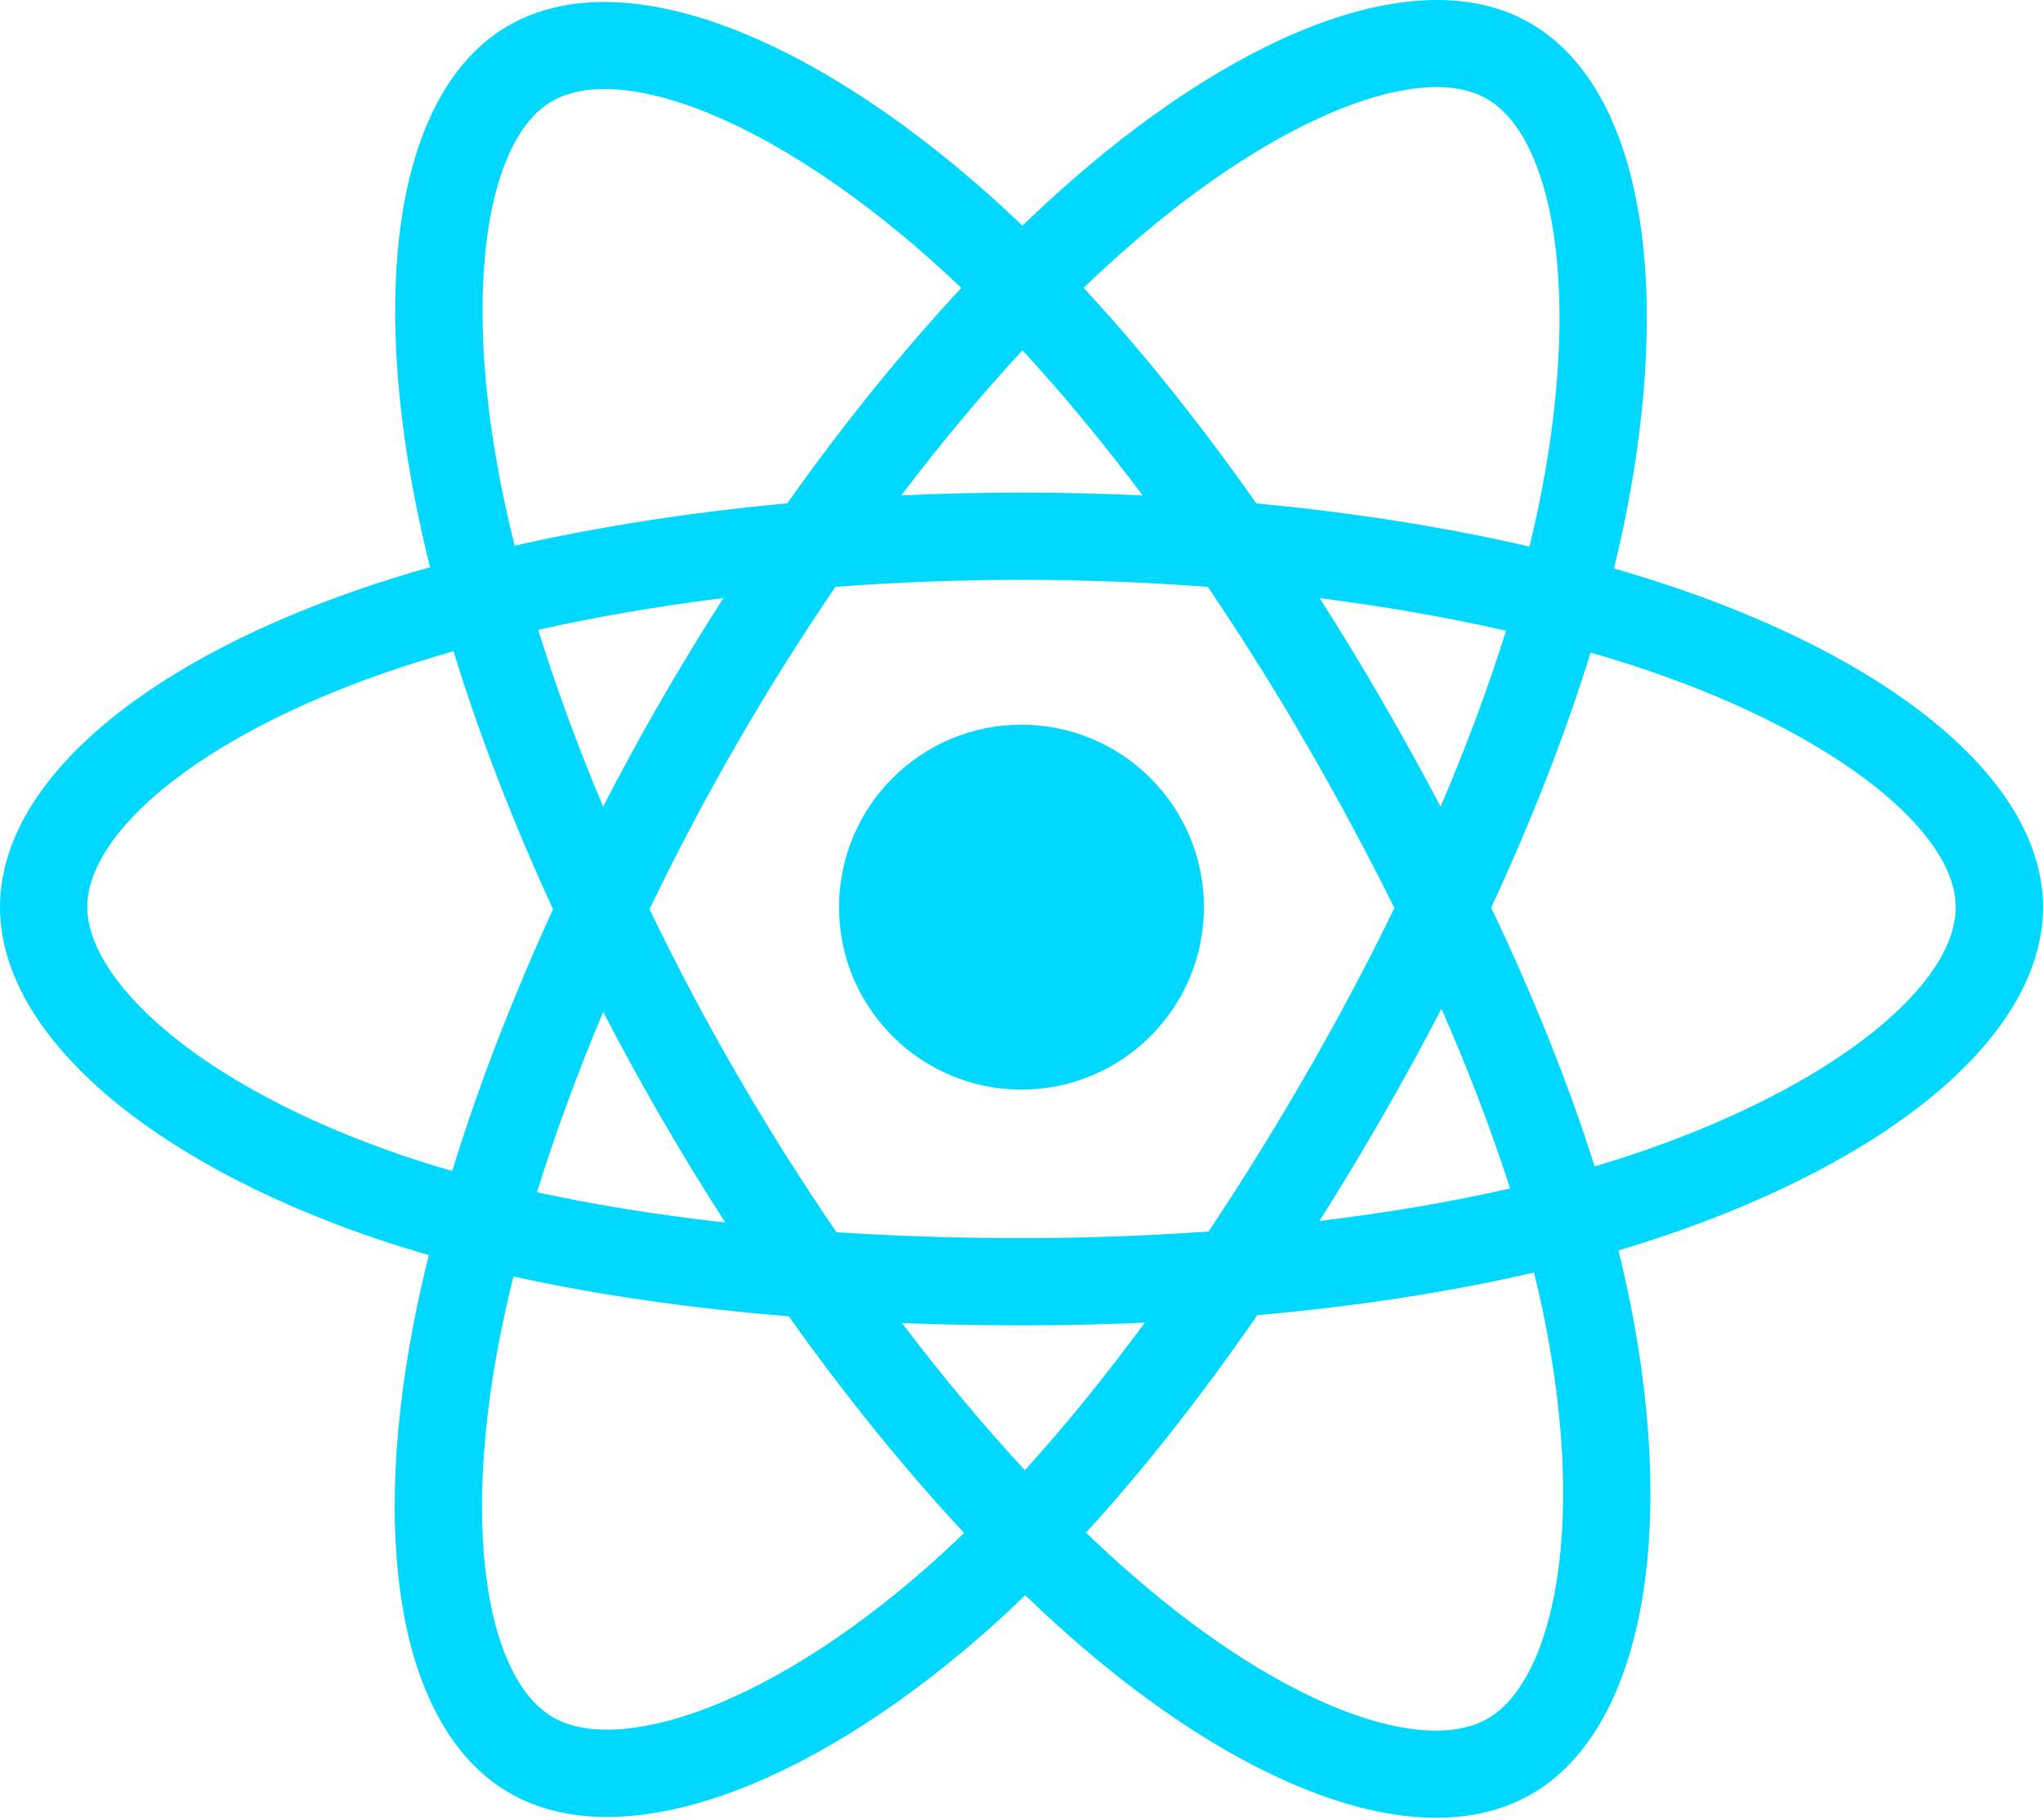
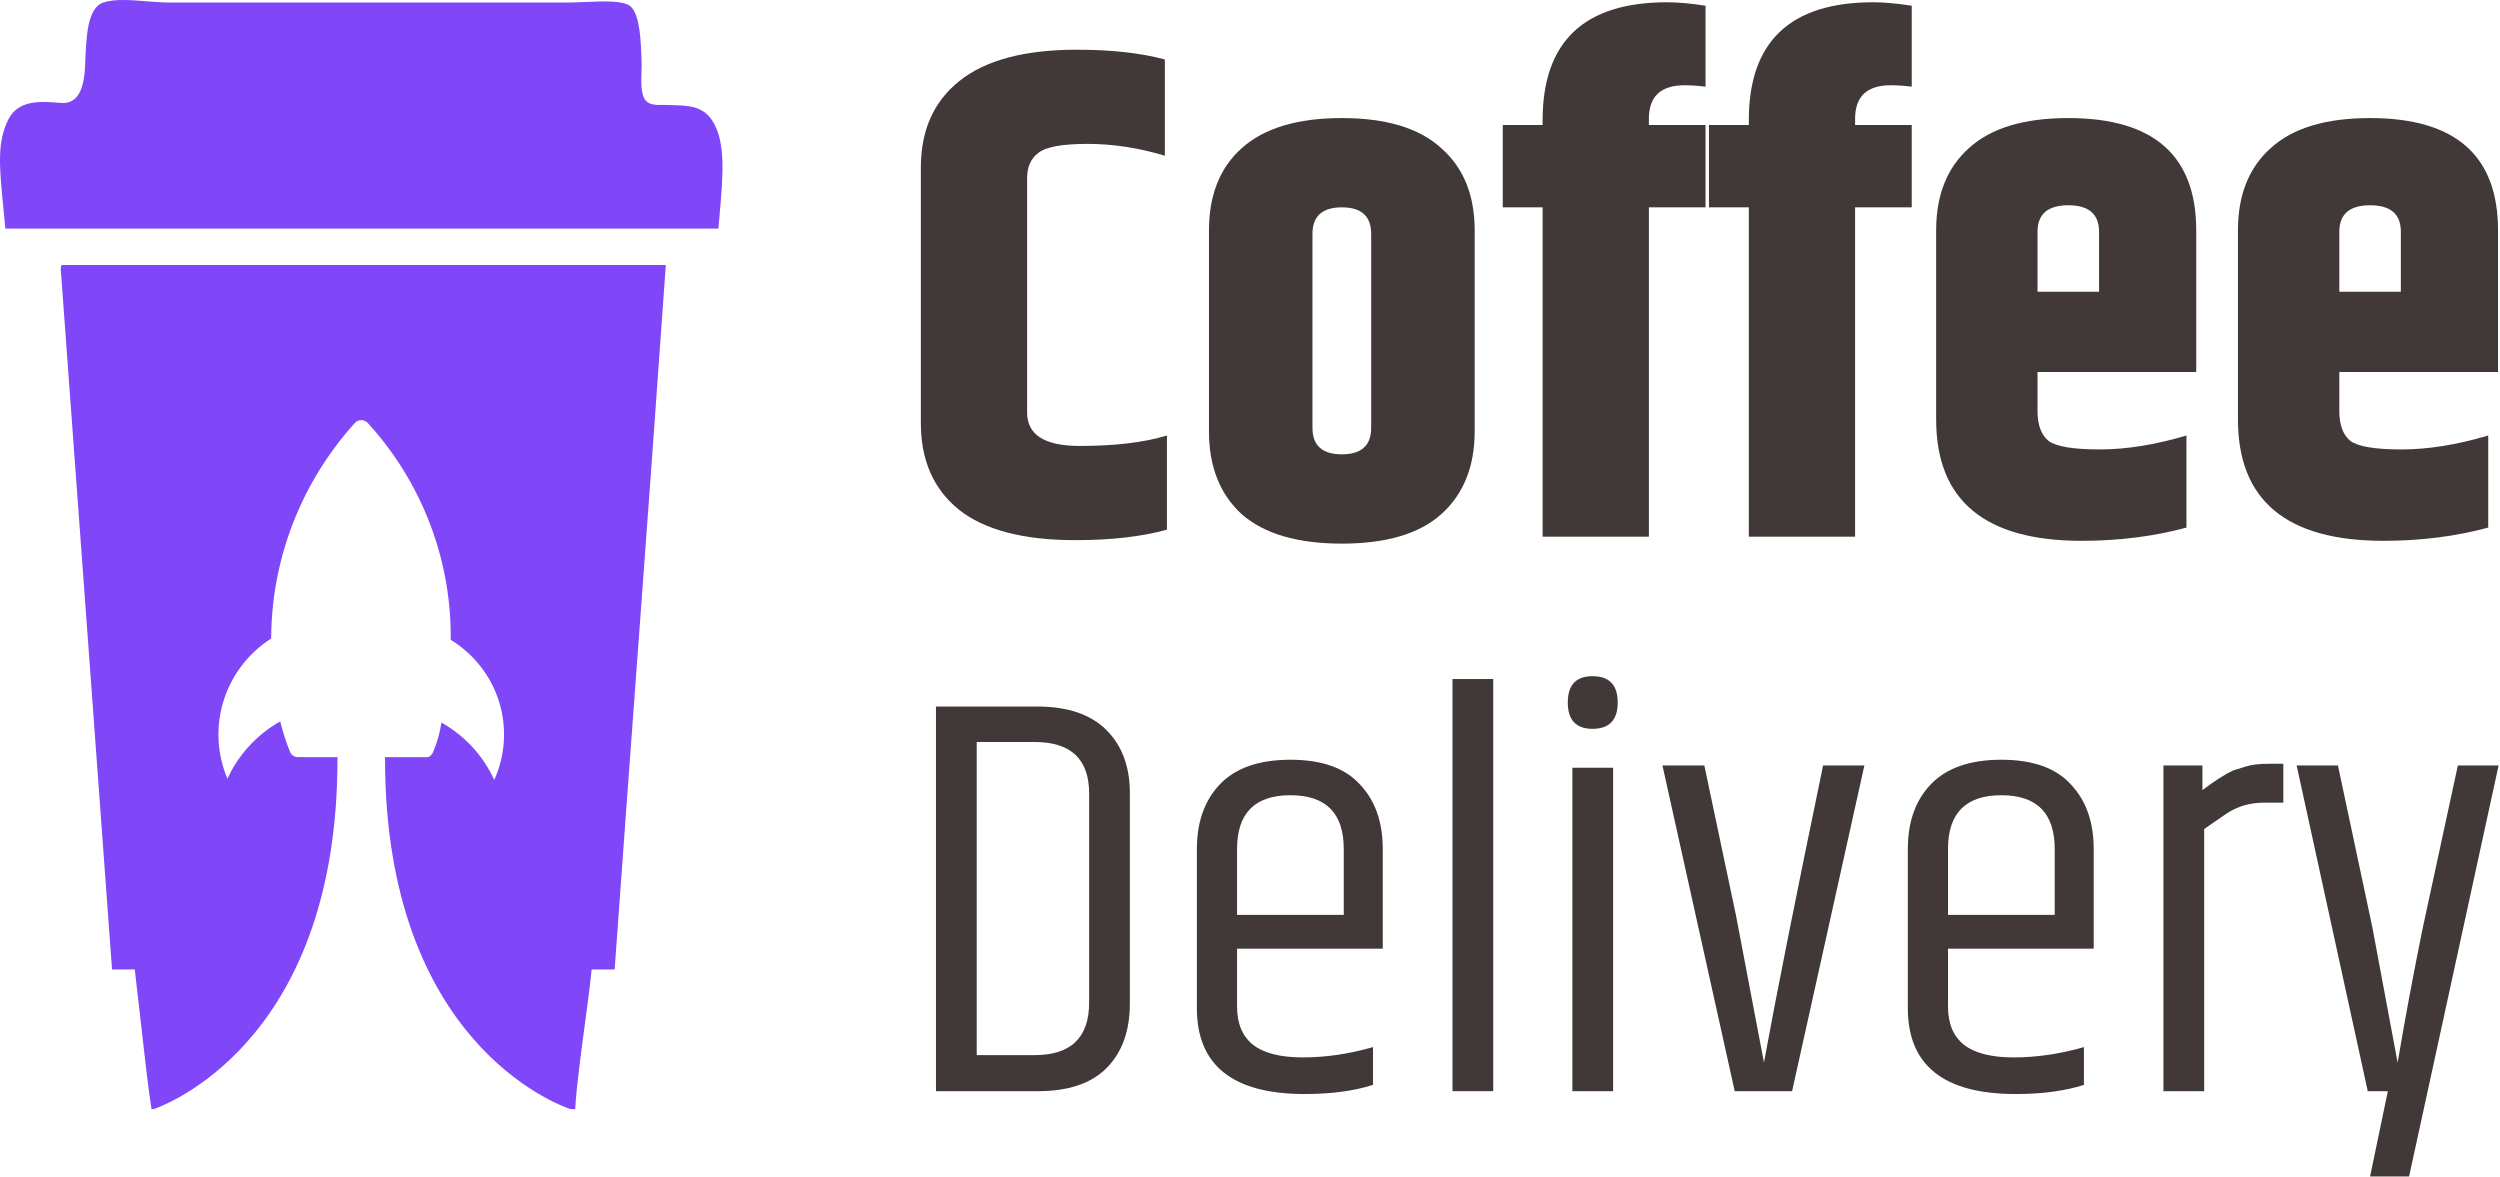
- <svg xmlns="http://www.w3.org/2000/svg" aria-hidden="true" role="img" class="iconify iconify--logos" width="35.93" height="32" preserveAspectRatio="xMidYMid meet" viewBox="0 0 256 228">
-   <path fill="#00D8FF" d="M210.483 73.824a171.49 171.49 0 0 0-8.24-2.597c.465-1.9.893-3.777 1.273-5.621c6.238-30.281 2.16-54.676-11.769-62.708c-13.355-7.7-35.196.329-57.254 19.526a171.23 171.23 0 0 0-6.375 5.848a155.866 155.866 0 0 0-4.241-3.917C100.759 3.829 77.587-4.822 63.673 3.233C50.33 10.957 46.379 33.89 51.995 62.588a170.974 170.974 0 0 0 1.892 8.48c-3.28.932-6.445 1.924-9.474 2.98C17.309 83.498 0 98.307 0 113.668c0 15.865 18.582 31.778 46.812 41.427a145.52 145.52 0 0 0 6.921 2.165a167.467 167.467 0 0 0-2.01 9.138c-5.354 28.2-1.173 50.591 12.134 58.266c13.744 7.926 36.812-.22 59.273-19.855a145.567 145.567 0 0 0 5.342-4.923a168.064 168.064 0 0 0 6.92 6.314c21.758 18.722 43.246 26.282 56.54 18.586c13.731-7.949 18.194-32.003 12.4-61.268a145.016 145.016 0 0 0-1.535-6.842c1.62-.48 3.21-.974 4.76-1.488c29.348-9.723 48.443-25.443 48.443-41.52c0-15.417-17.868-30.326-45.517-39.844Zm-6.365 70.984c-1.4.463-2.836.91-4.3 1.345c-3.24-10.257-7.612-21.163-12.963-32.432c5.106-11 9.31-21.767 12.459-31.957c2.619.758 5.16 1.557 7.61 2.4c23.69 8.156 38.14 20.213 38.14 29.504c0 9.896-15.606 22.743-40.946 31.14Zm-10.514 20.834c2.562 12.94 2.927 24.64 1.23 33.787c-1.524 8.219-4.59 13.698-8.382 15.893c-8.067 4.67-25.32-1.4-43.927-17.412a156.726 156.726 0 0 1-6.437-5.87c7.214-7.889 14.423-17.06 21.459-27.246c12.376-1.098 24.068-2.894 34.671-5.345a134.17 134.17 0 0 1 1.386 6.193ZM87.276 214.515c-7.882 2.783-14.16 2.863-17.955.675c-8.075-4.657-11.432-22.636-6.853-46.752a156.923 156.923 0 0 1 1.869-8.499c10.486 2.32 22.093 3.988 34.498 4.994c7.084 9.967 14.501 19.128 21.976 27.15a134.668 134.668 0 0 1-4.877 4.492c-9.933 8.682-19.886 14.842-28.658 17.94ZM50.35 144.747c-12.483-4.267-22.792-9.812-29.858-15.863c-6.35-5.437-9.555-10.836-9.555-15.216c0-9.322 13.897-21.212 37.076-29.293c2.813-.98 5.757-1.905 8.812-2.773c3.204 10.42 7.406 21.315 12.477 32.332c-5.137 11.18-9.399 22.249-12.634 32.792a134.718 134.718 0 0 1-6.318-1.979Zm12.378-84.26c-4.811-24.587-1.616-43.134 6.425-47.789c8.564-4.958 27.502 2.111 47.463 19.835a144.318 144.318 0 0 1 3.841 3.545c-7.438 7.987-14.787 17.08-21.808 26.988c-12.04 1.116-23.565 2.908-34.161 5.309a160.342 160.342 0 0 1-1.76-7.887Zm110.427 27.268a347.8 347.8 0 0 0-7.785-12.803c8.168 1.033 15.994 2.404 23.343 4.08c-2.206 7.072-4.956 14.465-8.193 22.045a381.151 381.151 0 0 0-7.365-13.322Zm-45.032-43.861c5.044 5.465 10.096 11.566 15.065 18.186a322.04 322.04 0 0 0-30.257-.006c4.974-6.559 10.069-12.652 15.192-18.18ZM82.802 87.83a323.167 323.167 0 0 0-7.227 13.238c-3.184-7.553-5.909-14.98-8.134-22.152c7.304-1.634 15.093-2.97 23.209-3.984a321.524 321.524 0 0 0-7.848 12.897Zm8.081 65.352c-8.385-.936-16.291-2.203-23.593-3.793c2.26-7.3 5.045-14.885 8.298-22.6a321.187 321.187 0 0 0 7.257 13.246c2.594 4.48 5.28 8.868 8.038 13.147Zm37.542 31.03c-5.184-5.592-10.354-11.779-15.403-18.433c4.902.192 9.899.29 14.978.29c5.218 0 10.376-.117 15.453-.343c-4.985 6.774-10.018 12.97-15.028 18.486Zm52.198-57.817c3.422 7.8 6.306 15.345 8.596 22.52c-7.422 1.694-15.436 3.058-23.88 4.071a382.417 382.417 0 0 0 7.859-13.026a347.403 347.403 0 0 0 7.425-13.565Zm-16.898 8.101a358.557 358.557 0 0 1-12.281 19.815a329.4 329.4 0 0 1-23.444.823c-7.967 0-15.716-.248-23.178-.732a310.202 310.202 0 0 1-12.513-19.846h.001a307.41 307.41 0 0 1-10.923-20.627a310.278 310.278 0 0 1 10.89-20.637l-.001.001a307.318 307.318 0 0 1 12.413-19.761c7.613-.576 15.42-.876 23.31-.876H128c7.926 0 15.743.303 23.354.883a329.357 329.357 0 0 1 12.335 19.695a358.489 358.489 0 0 1 11.036 20.54a329.472 329.472 0 0 1-11 20.722Zm22.56-122.124c8.572 4.944 11.906 24.881 6.52 51.026c-.344 1.668-.73 3.367-1.15 5.09c-10.622-2.452-22.155-4.275-34.23-5.408c-7.034-10.017-14.323-19.124-21.64-27.008a160.789 160.789 0 0 1 5.888-5.4c18.9-16.447 36.564-22.941 44.612-18.3ZM128 90.808c12.625 0 22.86 10.235 22.86 22.86s-10.235 22.86-22.86 22.86s-22.86-10.235-22.86-22.86s10.235-22.86 22.86-22.86Z" />
+ <svg xmlns="http://www.w3.org/2000/svg" width="85" height="40" viewBox="0 0 85 40" fill="none">
+   <path d="M24.218 4.102C23.893 3.606 23.419 3.591 22.88 3.575C22.818 3.573 22.756 3.572 22.694 3.569C22.646 3.567 22.593 3.568 22.538 3.568C22.319 3.572 22.063 3.576 21.934 3.392C21.784 3.179 21.799 2.767 21.81 2.426C21.814 2.319 21.817 2.218 21.815 2.134C21.794 1.343 21.75 0.504 21.445 0.223C21.215 0.012 20.527 0.041 19.892 0.068C19.686 0.077 19.486 0.086 19.309 0.086H5.796C5.524 0.086 5.239 0.063 4.958 0.042C4.412 -0.001 3.885 -0.042 3.511 0.086C2.968 0.271 2.931 1.247 2.896 2.165L2.894 2.215C2.865 2.973 2.677 3.558 2.055 3.499C1.33 3.432 0.609 3.41 0.282 4.066C-0.105 4.842 -0.025 5.654 0.118 7.108C0.138 7.316 0.16 7.537 0.182 7.772H24.426C24.44 7.6 24.455 7.43 24.47 7.263C24.583 5.954 24.682 4.814 24.218 4.102Z" fill="#8047F8" />
+   <path fill-rule="evenodd" clip-rule="evenodd" d="M2.07 9.215C2.449 14.339 2.823 19.47 3.198 24.601L3.198 24.604C3.401 27.39 3.605 30.176 3.809 32.961H4.582C4.635 33.397 4.695 33.935 4.759 34.502C4.888 35.654 5.03 36.926 5.15 37.708H5.236C6.024 37.42 11.471 35.092 11.474 25.822C11.473 25.795 11.473 25.769 11.476 25.743H10.13C10.065 25.742 10.002 25.72 9.951 25.681C9.899 25.641 9.862 25.586 9.846 25.524C9.715 25.2 9.609 24.866 9.529 24.526C8.738 24.974 8.109 25.656 7.733 26.477C7.376 25.637 7.329 24.698 7.601 23.827C7.873 22.955 8.446 22.206 9.22 21.709C9.229 19.004 10.242 16.397 12.066 14.38L12.095 14.355C12.148 14.309 12.216 14.284 12.286 14.283C12.327 14.284 12.367 14.293 12.404 14.309C12.441 14.326 12.475 14.35 12.503 14.38C14.348 16.4 15.355 19.032 15.324 21.753C16.112 22.236 16.697 22.985 16.969 23.861C17.241 24.737 17.183 25.681 16.804 26.518C16.43 25.696 15.801 25.012 15.008 24.567C14.959 24.897 14.87 25.219 14.742 25.527C14.698 25.658 14.609 25.743 14.521 25.743H13.085C13.088 25.758 13.089 25.774 13.09 25.79L13.091 25.794V25.801C13.091 25.815 13.091 25.829 13.091 25.842C13.11 35.378 18.902 37.543 19.39 37.708H19.557C19.6 36.957 19.739 35.921 19.874 34.91C19.967 34.214 20.059 33.53 20.116 32.961H20.898C21.149 29.453 21.407 25.955 21.664 22.456L21.664 22.454L21.665 22.453C21.994 17.979 22.323 13.504 22.638 9.009H2.12C2.061 9.02 2.065 9.117 2.07 9.215ZM12.286 14.283L12.284 14.283H12.287L12.286 14.283Z" fill="#8047F8" />
+   <path d="M31.309 5.698C31.309 4.433 31.745 3.453 32.616 2.757C33.504 2.045 34.835 1.69 36.61 1.69C37.783 1.69 38.781 1.8 39.605 2.022V5.295C38.718 5.026 37.838 4.892 36.967 4.892C36.111 4.892 35.556 4.995 35.303 5.2C35.049 5.39 34.922 5.674 34.922 6.054V14.024C34.922 14.783 35.516 15.162 36.705 15.162C37.909 15.162 38.9 15.044 39.676 14.807V18.009C38.821 18.246 37.783 18.365 36.562 18.365C34.787 18.365 33.464 18.017 32.593 17.321C31.737 16.625 31.309 15.645 31.309 14.38V5.698Z" fill="#403937" />
+   <path d="M46.62 7.952C46.62 7.351 46.288 7.05 45.622 7.05C44.956 7.05 44.624 7.351 44.624 7.952V14.546C44.624 15.147 44.956 15.447 45.622 15.447C46.288 15.447 46.62 15.147 46.62 14.546V7.952ZM41.105 7.833C41.105 6.631 41.478 5.698 42.223 5.034C42.983 4.354 44.117 4.014 45.622 4.014C47.128 4.014 48.253 4.354 48.998 5.034C49.758 5.698 50.139 6.631 50.139 7.833V14.664C50.139 15.866 49.758 16.807 48.998 17.487C48.253 18.151 47.128 18.483 45.622 18.483C44.117 18.483 42.983 18.151 42.223 17.487C41.478 16.807 41.105 15.866 41.105 14.664V7.833Z" fill="#403937" />
+   <path d="M52.449 4.085C52.449 1.413 53.86 0.077 56.681 0.077C57.045 0.077 57.481 0.116 57.988 0.195V2.947C57.734 2.915 57.497 2.899 57.275 2.899C56.467 2.899 56.062 3.279 56.062 4.038V4.251H57.988V7.05H56.062V18.246H52.449V7.05H51.094V4.251H52.449V4.085Z" fill="#403937" />
+   <path d="M59.46 4.085C59.46 1.413 60.87 0.077 63.691 0.077C64.056 0.077 64.492 0.116 64.999 0.195V2.947C64.745 2.915 64.508 2.899 64.286 2.899C63.477 2.899 63.073 3.279 63.073 4.038V4.251H64.999V7.05H63.073V18.246H59.46V7.05H58.105V4.251H59.46V4.085Z" fill="#403937" />
+   <path d="M65.829 14.261V7.833C65.829 6.631 66.201 5.698 66.946 5.034C67.691 4.354 68.816 4.014 70.322 4.014C73.222 4.014 74.672 5.287 74.672 7.833V12.648H69.276V13.976C69.276 14.451 69.403 14.791 69.656 14.996C69.926 15.186 70.504 15.281 71.392 15.281C72.295 15.281 73.278 15.123 74.339 14.807V17.938C73.23 18.238 72.041 18.388 70.774 18.388C67.477 18.388 65.829 17.012 65.829 14.261ZM69.276 9.92H71.368V7.88C71.368 7.28 71.019 6.979 70.322 6.979C69.625 6.979 69.276 7.28 69.276 7.88V9.92Z" fill="#403937" />
+   <path d="M76.09 14.261V7.833C76.09 6.631 76.462 5.698 77.207 5.034C77.952 4.354 79.077 4.014 80.583 4.014C83.483 4.014 84.933 5.287 84.933 7.833V12.648H79.537V13.976C79.537 14.451 79.664 14.791 79.917 14.996C80.187 15.186 80.765 15.281 81.653 15.281C82.556 15.281 83.538 15.123 84.6 14.807V17.938C83.491 18.238 82.302 18.388 81.034 18.388C77.738 18.388 76.09 17.012 76.09 14.261ZM79.537 9.92H81.629V7.88C81.629 7.28 81.28 6.979 80.583 6.979C79.886 6.979 79.537 7.28 79.537 7.88V9.92Z" fill="#403937" />
+   <path d="M37.031 26.98C37.031 25.812 36.413 25.228 35.178 25.228H33.208V35.874H35.178C36.413 35.874 37.031 35.277 37.031 34.083V26.98ZM31.823 24.021H35.255C36.296 24.021 37.083 24.287 37.616 24.819C38.149 25.351 38.415 26.065 38.415 26.96V34.122C38.415 35.044 38.155 35.77 37.635 36.302C37.115 36.834 36.335 37.1 35.294 37.1H31.823V24.021Z" fill="#403937" />
+   <path d="M40.694 34.278V28.867C40.694 27.946 40.955 27.213 41.475 26.668C42.008 26.11 42.807 25.831 43.874 25.831C44.94 25.831 45.727 26.11 46.234 26.668C46.754 27.213 47.014 27.946 47.014 28.867V32.254H42.06V34.22C42.06 34.804 42.242 35.238 42.606 35.524C42.97 35.809 43.536 35.952 44.303 35.952C45.07 35.952 45.863 35.835 46.682 35.602V36.886C46.032 37.094 45.259 37.197 44.361 37.197C41.917 37.197 40.694 36.224 40.694 34.278ZM42.06 31.106H45.688V28.867C45.688 27.648 45.083 27.038 43.874 27.038C42.664 27.038 42.06 27.648 42.06 28.867V31.106Z" fill="#403937" />
+   <path d="M49.385 23.087H50.77V37.1H49.385V23.087Z" fill="#403937" />
+   <path d="M54.144 24.78C53.585 24.78 53.305 24.482 53.305 23.885C53.305 23.288 53.585 22.99 54.144 22.99C54.716 22.99 55.002 23.288 55.002 23.885C55.002 24.482 54.716 24.78 54.144 24.78ZM53.461 26.104H54.846V37.1H53.461V26.104Z" fill="#403937" />
+   <path d="M61.985 26.026H63.389L60.931 37.1H58.981L56.523 26.026H57.947L59.02 31.106L59.975 36.127C60.366 33.973 61.035 30.606 61.985 26.026Z" fill="#403937" />
+   <path d="M64.866 34.278V28.867C64.866 27.946 65.126 27.213 65.647 26.668C66.18 26.11 66.979 25.831 68.046 25.831C69.112 25.831 69.899 26.11 70.406 26.668C70.926 27.213 71.186 27.946 71.186 28.867V32.254H66.232V34.22C66.232 34.804 66.414 35.238 66.778 35.524C67.142 35.809 67.707 35.952 68.475 35.952C69.242 35.952 70.035 35.835 70.854 35.602V36.886C70.204 37.094 69.43 37.197 68.533 37.197C66.089 37.197 64.866 36.224 64.866 34.278ZM66.232 31.106H69.86V28.867C69.86 27.648 69.255 27.038 68.046 27.038C66.836 27.038 66.232 27.648 66.232 28.867V31.106Z" fill="#403937" />
+   <path d="M77.146 25.968H77.633V27.291H76.97C76.502 27.291 76.079 27.414 75.702 27.661C75.585 27.739 75.332 27.914 74.942 28.186V37.1H73.557V26.026H74.883V26.863C74.922 26.837 75.02 26.766 75.176 26.649C75.345 26.532 75.442 26.467 75.468 26.454C75.507 26.428 75.592 26.376 75.722 26.299C75.865 26.221 75.969 26.175 76.034 26.162C76.112 26.136 76.216 26.104 76.346 26.065C76.541 26 76.808 25.968 77.146 25.968Z" fill="#403937" />
+   <path d="M83.567 26.026H84.952L81.909 40H80.583L81.187 37.1H80.504L78.086 26.026H79.49L80.661 31.534L81.519 36.127C81.779 34.596 82.065 33.065 82.377 31.534L83.567 26.026Z" fill="#403937" />
</svg>
